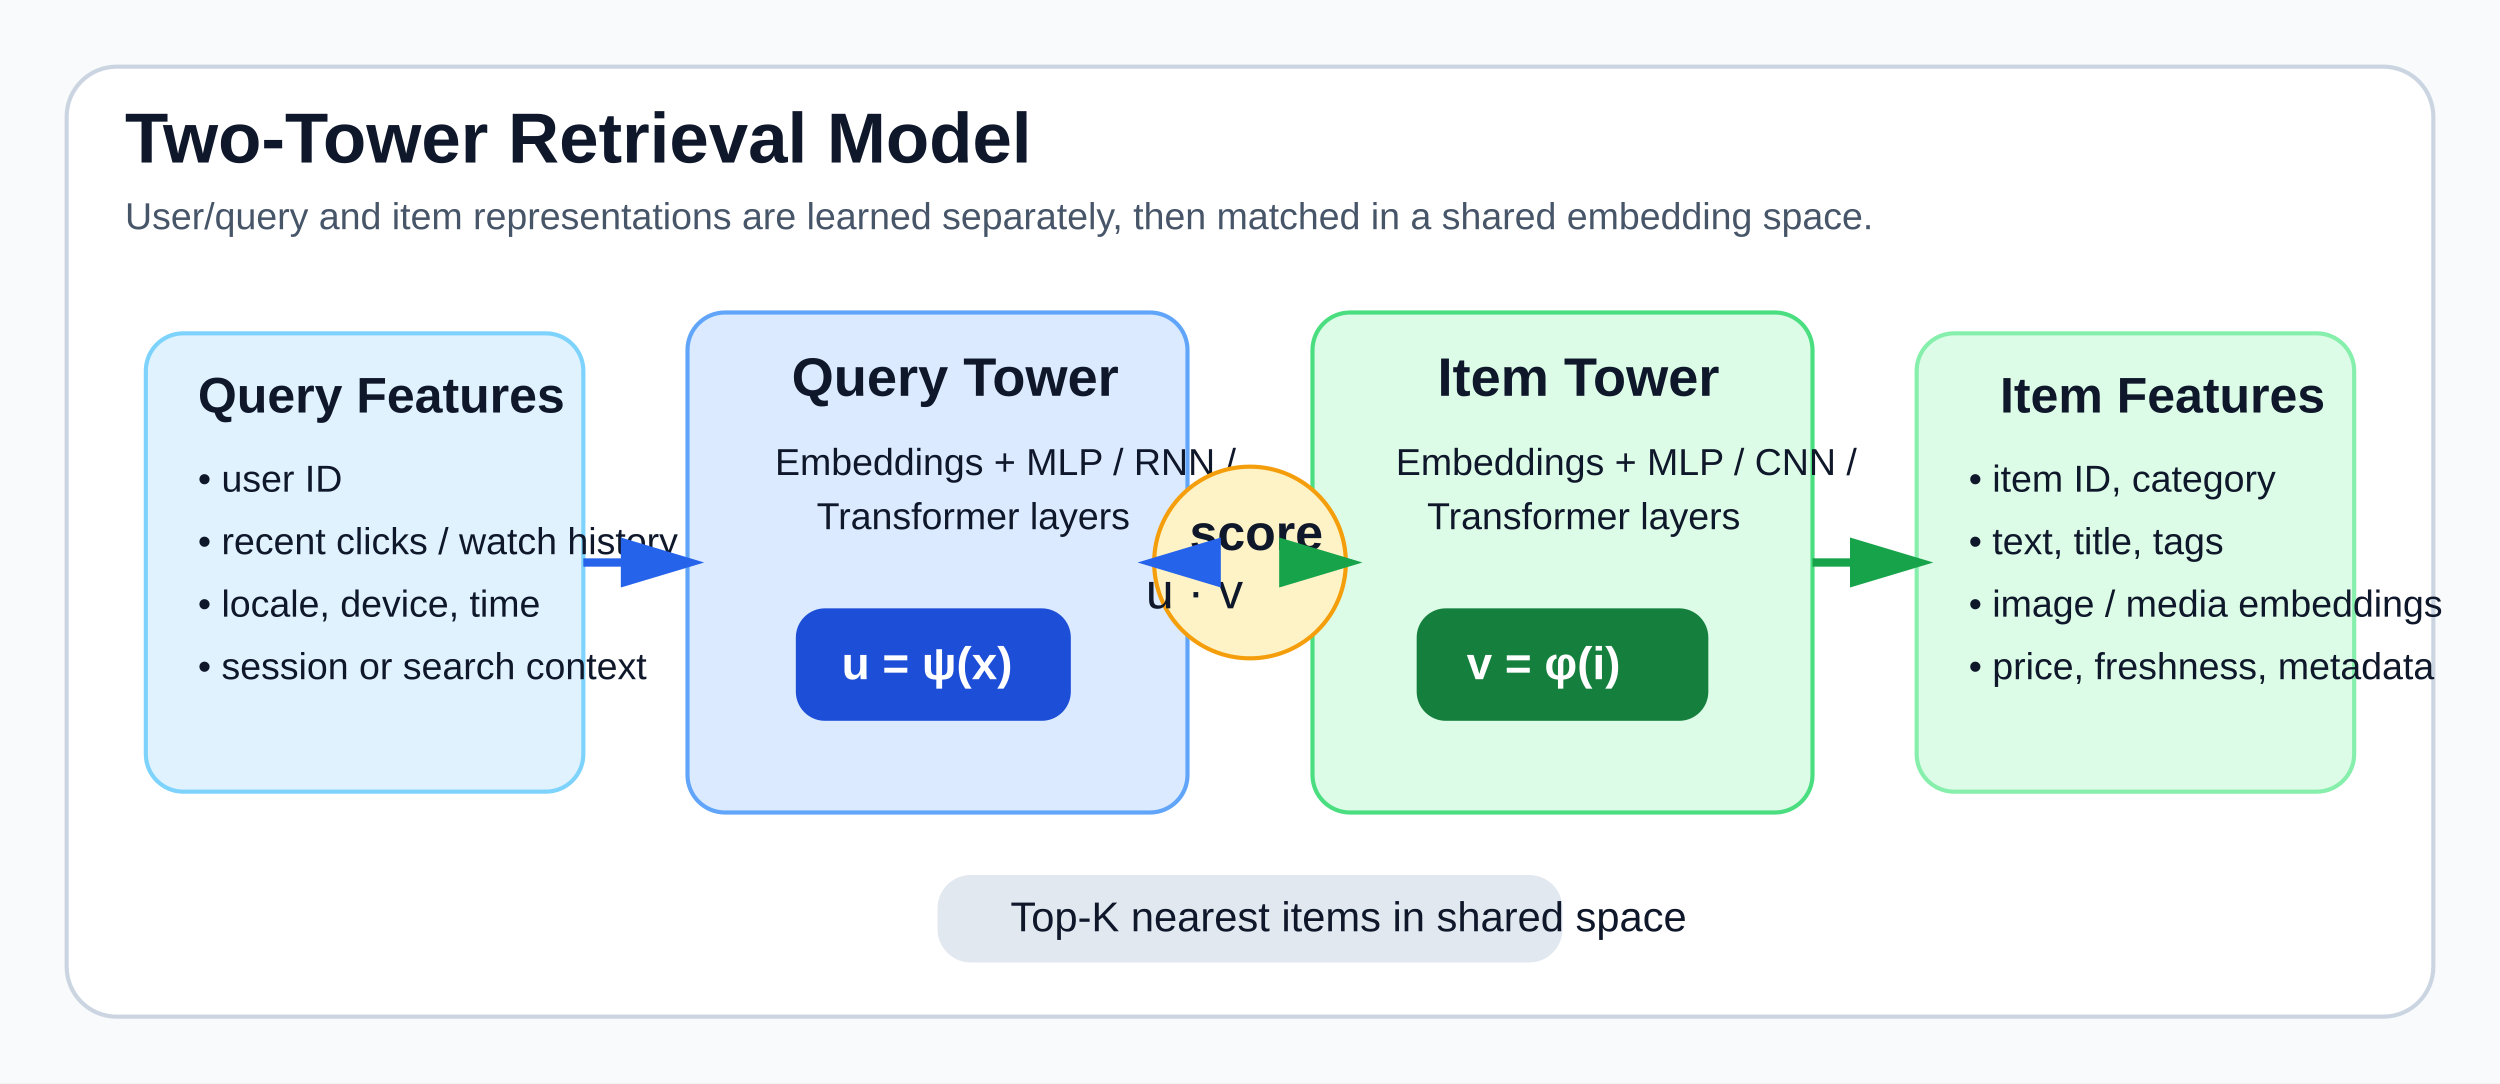
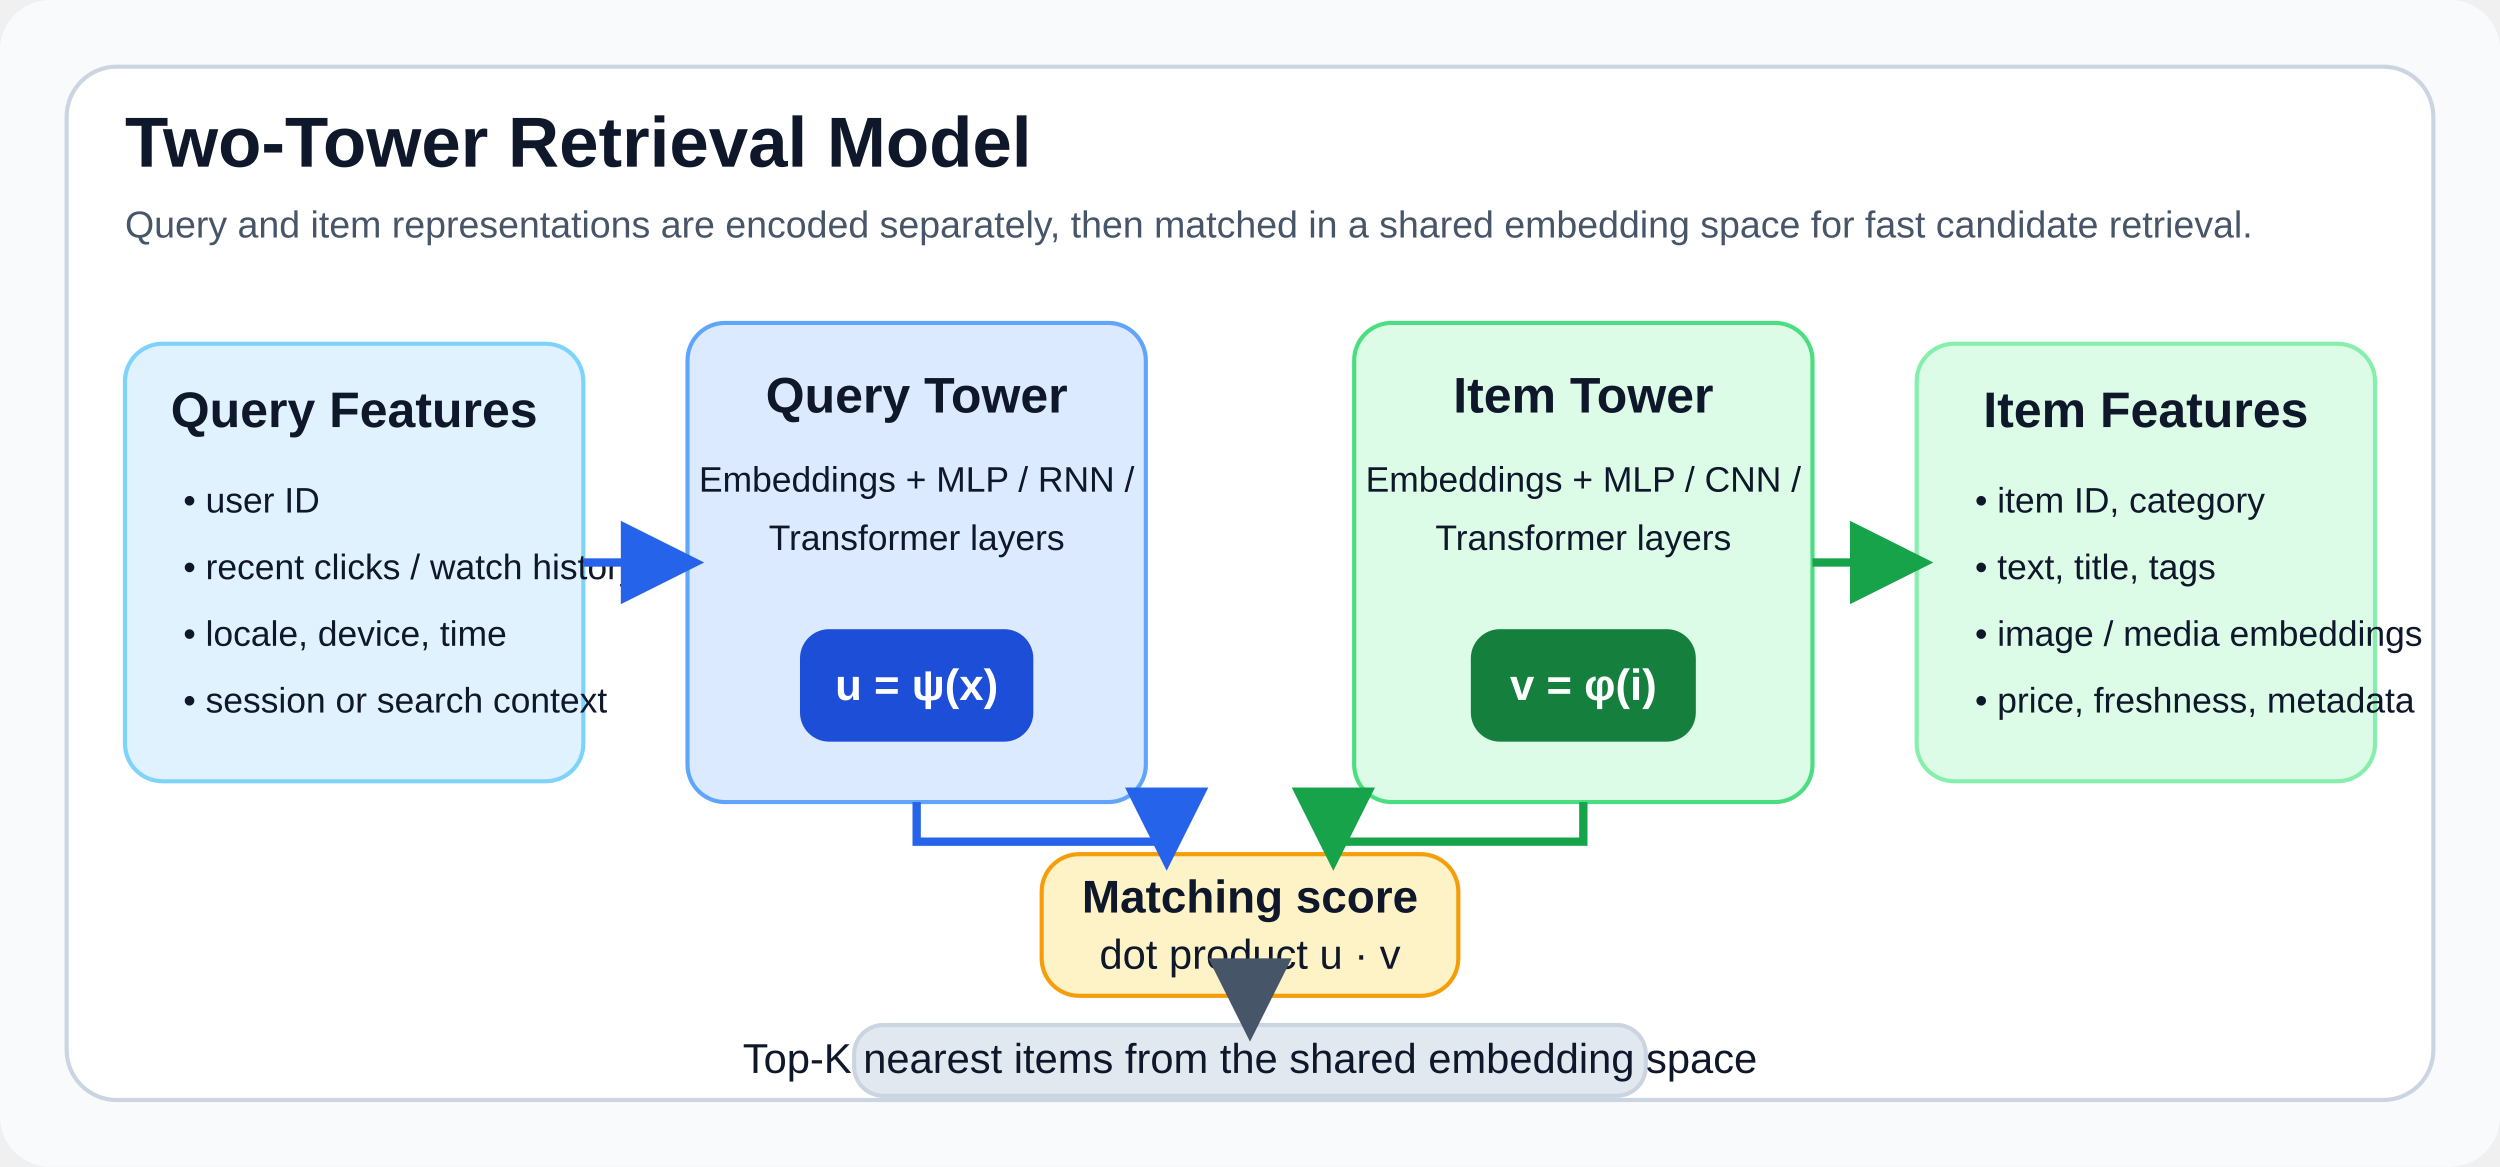
- <svg xmlns="http://www.w3.org/2000/svg" width="1200" height="520" viewBox="0 0 1200 520" role="img" aria-labelledby="title desc">
-   <rect width="1200" height="520" fill="#f8fafc" />
-   <rect x="32" y="32" width="1136" height="456" rx="24" fill="#ffffff" stroke="#cbd5e1" stroke-width="2" />
-   <text x="60" y="78" font-family="Arial, sans-serif" font-size="34" font-weight="700" fill="#0f172a">Two-Tower Retrieval Model</text>
-   <text x="60" y="110" font-family="Arial, sans-serif" font-size="18" fill="#475569">User/query and item representations are learned separately, then matched in a shared embedding space.</text>
-   <rect x="70" y="160" width="210" height="220" rx="18" fill="#e0f2fe" stroke="#7dd3fc" stroke-width="2" />
-   <text x="95" y="198" font-family="Arial, sans-serif" font-size="24" font-weight="700" fill="#0f172a">Query Features</text>
-   <text x="95" y="236" font-family="Arial, sans-serif" font-size="18" fill="#0f172a">• user ID</text>
-   <text x="95" y="266" font-family="Arial, sans-serif" font-size="18" fill="#0f172a">• recent clicks / watch history</text>
-   <text x="95" y="296" font-family="Arial, sans-serif" font-size="18" fill="#0f172a">• locale, device, time</text>
-   <text x="95" y="326" font-family="Arial, sans-serif" font-size="18" fill="#0f172a">• session or search context</text>
-   <rect x="330" y="150" width="240" height="240" rx="18" fill="#dbeafe" stroke="#60a5fa" stroke-width="2" />
-   <text x="380" y="190" font-family="Arial, sans-serif" font-size="26" font-weight="700" fill="#0f172a">Query Tower</text>
-   <text x="372" y="228" font-family="Arial, sans-serif" font-size="18" fill="#0f172a">Embeddings + MLP / RNN /</text>
-   <text x="392" y="254" font-family="Arial, sans-serif" font-size="18" fill="#0f172a">Transformer layers</text>
-   <rect x="382" y="292" width="132" height="54" rx="14" fill="#1d4ed8" />
-   <text x="404" y="326" font-family="Arial, sans-serif" font-size="22" font-weight="700" fill="#ffffff">u = ψ(x)</text>
-   <rect x="920" y="160" width="210" height="220" rx="18" fill="#dcfce7" stroke="#86efac" stroke-width="2" />
-   <text x="960" y="198" font-family="Arial, sans-serif" font-size="24" font-weight="700" fill="#0f172a">Item Features</text>
-   <text x="945" y="236" font-family="Arial, sans-serif" font-size="18" fill="#0f172a">• item ID, category</text>
-   <text x="945" y="266" font-family="Arial, sans-serif" font-size="18" fill="#0f172a">• text, title, tags</text>
-   <text x="945" y="296" font-family="Arial, sans-serif" font-size="18" fill="#0f172a">• image / media embeddings</text>
-   <text x="945" y="326" font-family="Arial, sans-serif" font-size="18" fill="#0f172a">• price, freshness, metadata</text>
-   <rect x="630" y="150" width="240" height="240" rx="18" fill="#dcfce7" stroke="#4ade80" stroke-width="2" />
-   <text x="690" y="190" font-family="Arial, sans-serif" font-size="26" font-weight="700" fill="#0f172a">Item Tower</text>
-   <text x="670" y="228" font-family="Arial, sans-serif" font-size="18" fill="#0f172a">Embeddings + MLP / CNN /</text>
-   <text x="685" y="254" font-family="Arial, sans-serif" font-size="18" fill="#0f172a">Transformer layers</text>
-   <rect x="680" y="292" width="140" height="54" rx="14" fill="#15803d" />
-   <text x="704" y="326" font-family="Arial, sans-serif" font-size="22" font-weight="700" fill="#ffffff">v = φ(i)</text>
-   <circle cx="600" cy="270" r="46" fill="#fef3c7" stroke="#f59e0b" stroke-width="2" />
-   <text x="571" y="264" font-family="Arial, sans-serif" font-size="24" font-weight="700" fill="#0f172a">score</text>
-   <text x="550" y="292" font-family="Arial, sans-serif" font-size="24" fill="#0f172a">u · v</text>
-   <rect x="450" y="420" width="300" height="42" rx="16" fill="#e2e8f0" />
-   <text x="485" y="447" font-family="Arial, sans-serif" font-size="20" fill="#0f172a">Top-K nearest items in shared space</text>
-   <path d="M280 270 L330 270" stroke="#2563eb" stroke-width="4" fill="none" marker-end="url(#arrowBlue)" />
-   <path d="M570 270 L554 270" stroke="#2563eb" stroke-width="4" fill="none" marker-end="url(#arrowBlue)" />
-   <path d="M630 270 L646 270" stroke="#16a34a" stroke-width="4" fill="none" marker-end="url(#arrowGreen)" />
-   <path d="M870 270 L920 270" stroke="#16a34a" stroke-width="4" fill="none" marker-end="url(#arrowGreen)" />
+ <svg xmlns="http://www.w3.org/2000/svg" width="1200" height="560" viewBox="0 0 1200 560" role="img" aria-labelledby="title desc">
  <defs>
-     <marker id="arrowBlue" markerWidth="10" markerHeight="10" refX="8" refY="3" orient="auto">
-       <polygon points="0 0, 10 3, 0 6" fill="#2563eb" />
+     <style>
+       .bg { fill: #f8fafc; }
+       .frame { fill: #ffffff; stroke: #cbd5e1; stroke-width: 2; }
+       .query-features { fill: #e0f2fe; stroke: #7dd3fc; stroke-width: 2; }
+       .query-tower { fill: #dbeafe; stroke: #60a5fa; stroke-width: 2; }
+       .item-tower { fill: #dcfce7; stroke: #4ade80; stroke-width: 2; }
+       .item-features { fill: #dcfce7; stroke: #86efac; stroke-width: 2; }
+       .score-box { fill: #fef3c7; stroke: #f59e0b; stroke-width: 2; }
+       .output-box { fill: #e2e8f0; stroke: #cbd5e1; stroke-width: 2; }
+       .embed-query { fill: #1d4ed8; }
+       .embed-item { fill: #15803d; }
+       .title { font: 700 34px Arial, sans-serif; fill: #0f172a; }
+       .subtitle { font: 18px Arial, sans-serif; fill: #475569; }
+       .box-title { font: 700 24px Arial, sans-serif; fill: #0f172a; }
+       .body { font: 17px Arial, sans-serif; fill: #0f172a; }
+       .small { font: 700 21px Arial, sans-serif; fill: #ffffff; }
+       .score-label { font: 700 22px Arial, sans-serif; fill: #0f172a; }
+       .score-body { font: 20px Arial, sans-serif; fill: #0f172a; }
+       .output { font: 20px Arial, sans-serif; fill: #0f172a; }
+       .arrow-query { stroke: #2563eb; stroke-width: 4; fill: none; }
+       .arrow-item { stroke: #16a34a; stroke-width: 4; fill: none; }
+       .arrow-neutral { stroke: #475569; stroke-width: 4; fill: none; }
+     </style>
+     <marker id="arrow-blue" markerWidth="10" markerHeight="10" refX="8" refY="5" orient="auto">
+       <polygon points="0 0, 10 5, 0 10" fill="#2563eb" />
    </marker>
-     <marker id="arrowGreen" markerWidth="10" markerHeight="10" refX="8" refY="3" orient="auto">
-       <polygon points="0 0, 10 3, 0 6" fill="#16a34a" />
+     <marker id="arrow-green" markerWidth="10" markerHeight="10" refX="8" refY="5" orient="auto">
+       <polygon points="0 0, 10 5, 0 10" fill="#16a34a" />
+     </marker>
+     <marker id="arrow-slate" markerWidth="10" markerHeight="10" refX="8" refY="5" orient="auto">
+       <polygon points="0 0, 10 5, 0 10" fill="#475569" />
    </marker>
  </defs>
+   <rect class="bg" width="1200" height="560" rx="24" />
+   <rect class="frame" x="32" y="32" width="1136" height="496" rx="24" />
+   <text class="title" x="60" y="80">Two-Tower Retrieval Model</text>
+   <text class="subtitle" x="60" y="114">Query and item representations are encoded separately, then matched in a shared embedding space for fast candidate retrieval.</text>
+   <rect class="query-features" x="60" y="165" width="220" height="210" rx="18" />
+   <text class="box-title" x="170" y="205" text-anchor="middle">Query Features</text>
+   <text class="body" x="88" y="246">• user ID</text>
+   <text class="body" x="88" y="278">• recent clicks / watch history</text>
+   <text class="body" x="88" y="310">• locale, device, time</text>
+   <text class="body" x="88" y="342">• session or search context</text>
+   <rect class="query-tower" x="330" y="155" width="220" height="230" rx="18" />
+   <text class="box-title" x="440" y="198" text-anchor="middle">Query Tower</text>
+   <text class="body" x="440" y="236" text-anchor="middle">Embeddings + MLP / RNN /</text>
+   <text class="body" x="440" y="264" text-anchor="middle">Transformer layers</text>
+   <rect class="embed-query" x="384" y="302" width="112" height="54" rx="14" />
+   <text class="small" x="440" y="336" text-anchor="middle">u = ψ(x)</text>
+   <rect class="item-tower" x="650" y="155" width="220" height="230" rx="18" />
+   <text class="box-title" x="760" y="198" text-anchor="middle">Item Tower</text>
+   <text class="body" x="760" y="236" text-anchor="middle">Embeddings + MLP / CNN /</text>
+   <text class="body" x="760" y="264" text-anchor="middle">Transformer layers</text>
+   <rect class="embed-item" x="706" y="302" width="108" height="54" rx="14" />
+   <text class="small" x="760" y="336" text-anchor="middle">v = φ(i)</text>
+   <rect class="item-features" x="920" y="165" width="220" height="210" rx="18" />
+   <text class="box-title" x="1030" y="205" text-anchor="middle">Item Features</text>
+   <text class="body" x="948" y="246">• item ID, category</text>
+   <text class="body" x="948" y="278">• text, title, tags</text>
+   <text class="body" x="948" y="310">• image / media embeddings</text>
+   <text class="body" x="948" y="342">• price, freshness, metadata</text>
+   <rect class="score-box" x="500" y="410" width="200" height="68" rx="18" />
+   <text class="score-label" x="600" y="438" text-anchor="middle">Matching score</text>
+   <text class="score-body" x="600" y="465" text-anchor="middle">dot product  u · v</text>
+   <rect class="output-box" x="410" y="492" width="380" height="34" rx="14" />
+   <text class="output" x="600" y="515" text-anchor="middle">Top-K nearest items from the shared embedding space</text>
+   <path class="arrow-query" d="M280 270 L330 270" marker-end="url(#arrow-blue)" />
+   <path class="arrow-item" d="M870 270 L920 270" marker-end="url(#arrow-green)" />
+   <path class="arrow-query" d="M440 385 L440 404 L560 404 L560 410" marker-end="url(#arrow-blue)" />
+   <path class="arrow-item" d="M760 385 L760 404 L640 404 L640 410" marker-end="url(#arrow-green)" />
+   <path class="arrow-neutral" d="M600 478 L600 492" marker-end="url(#arrow-slate)" />
</svg>
